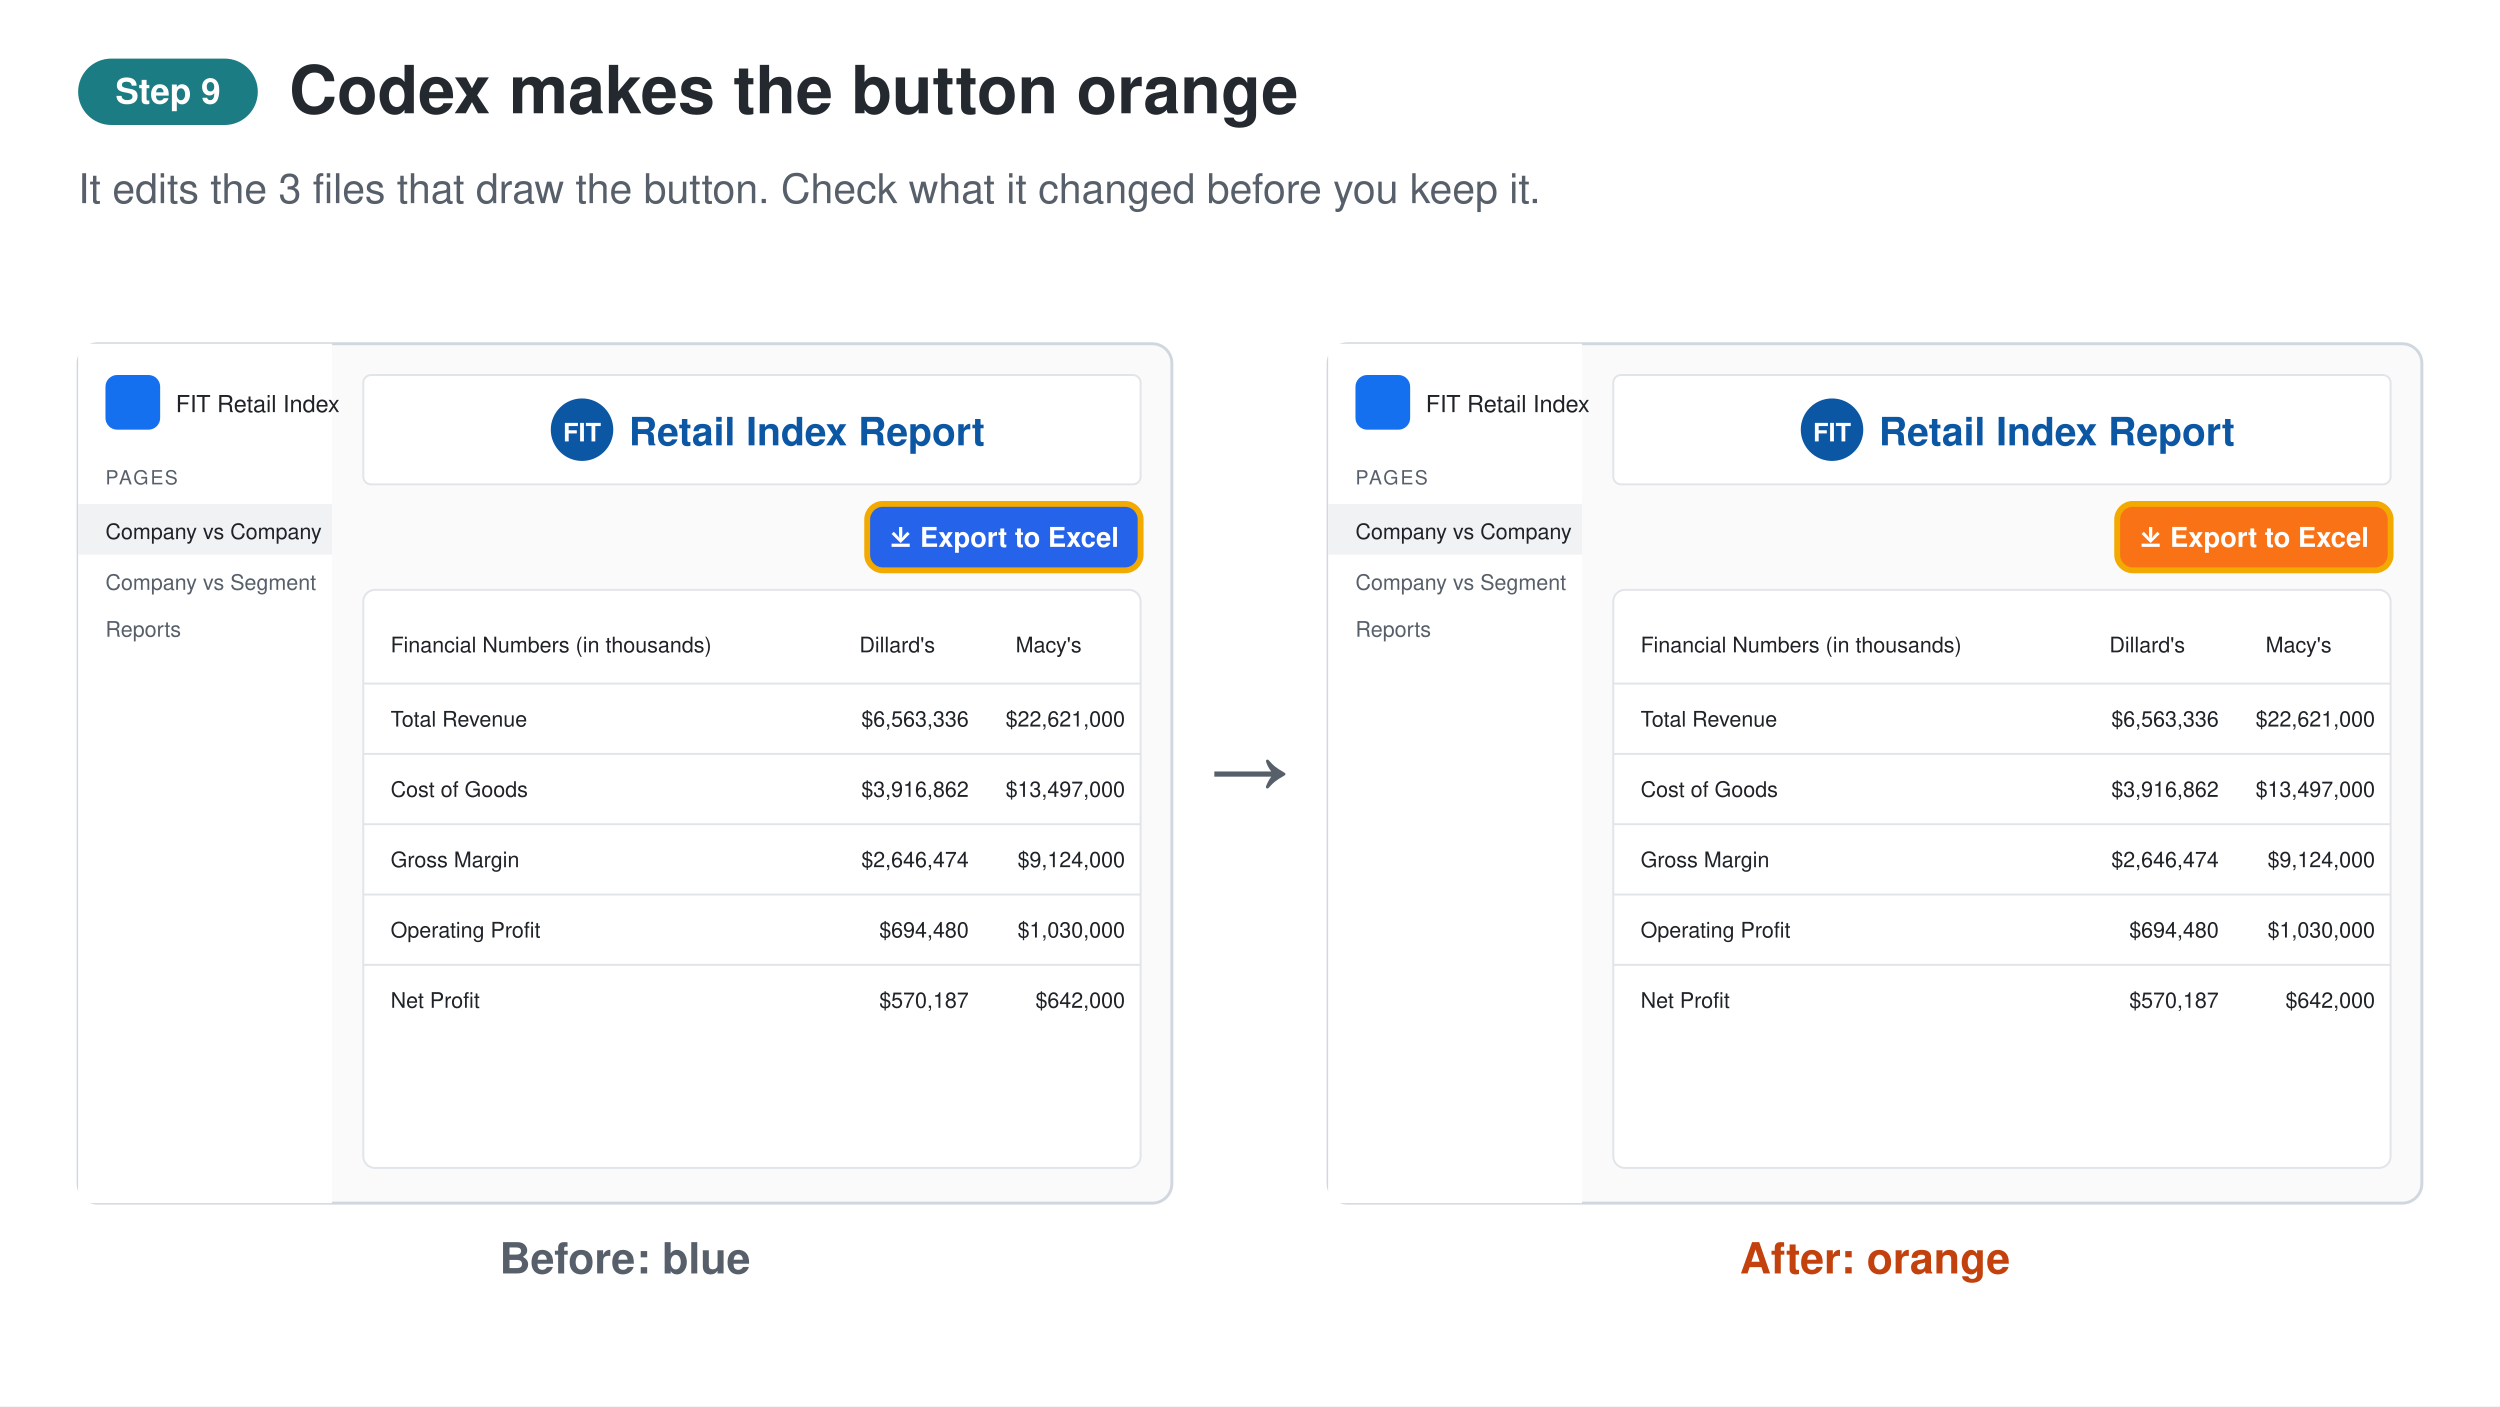
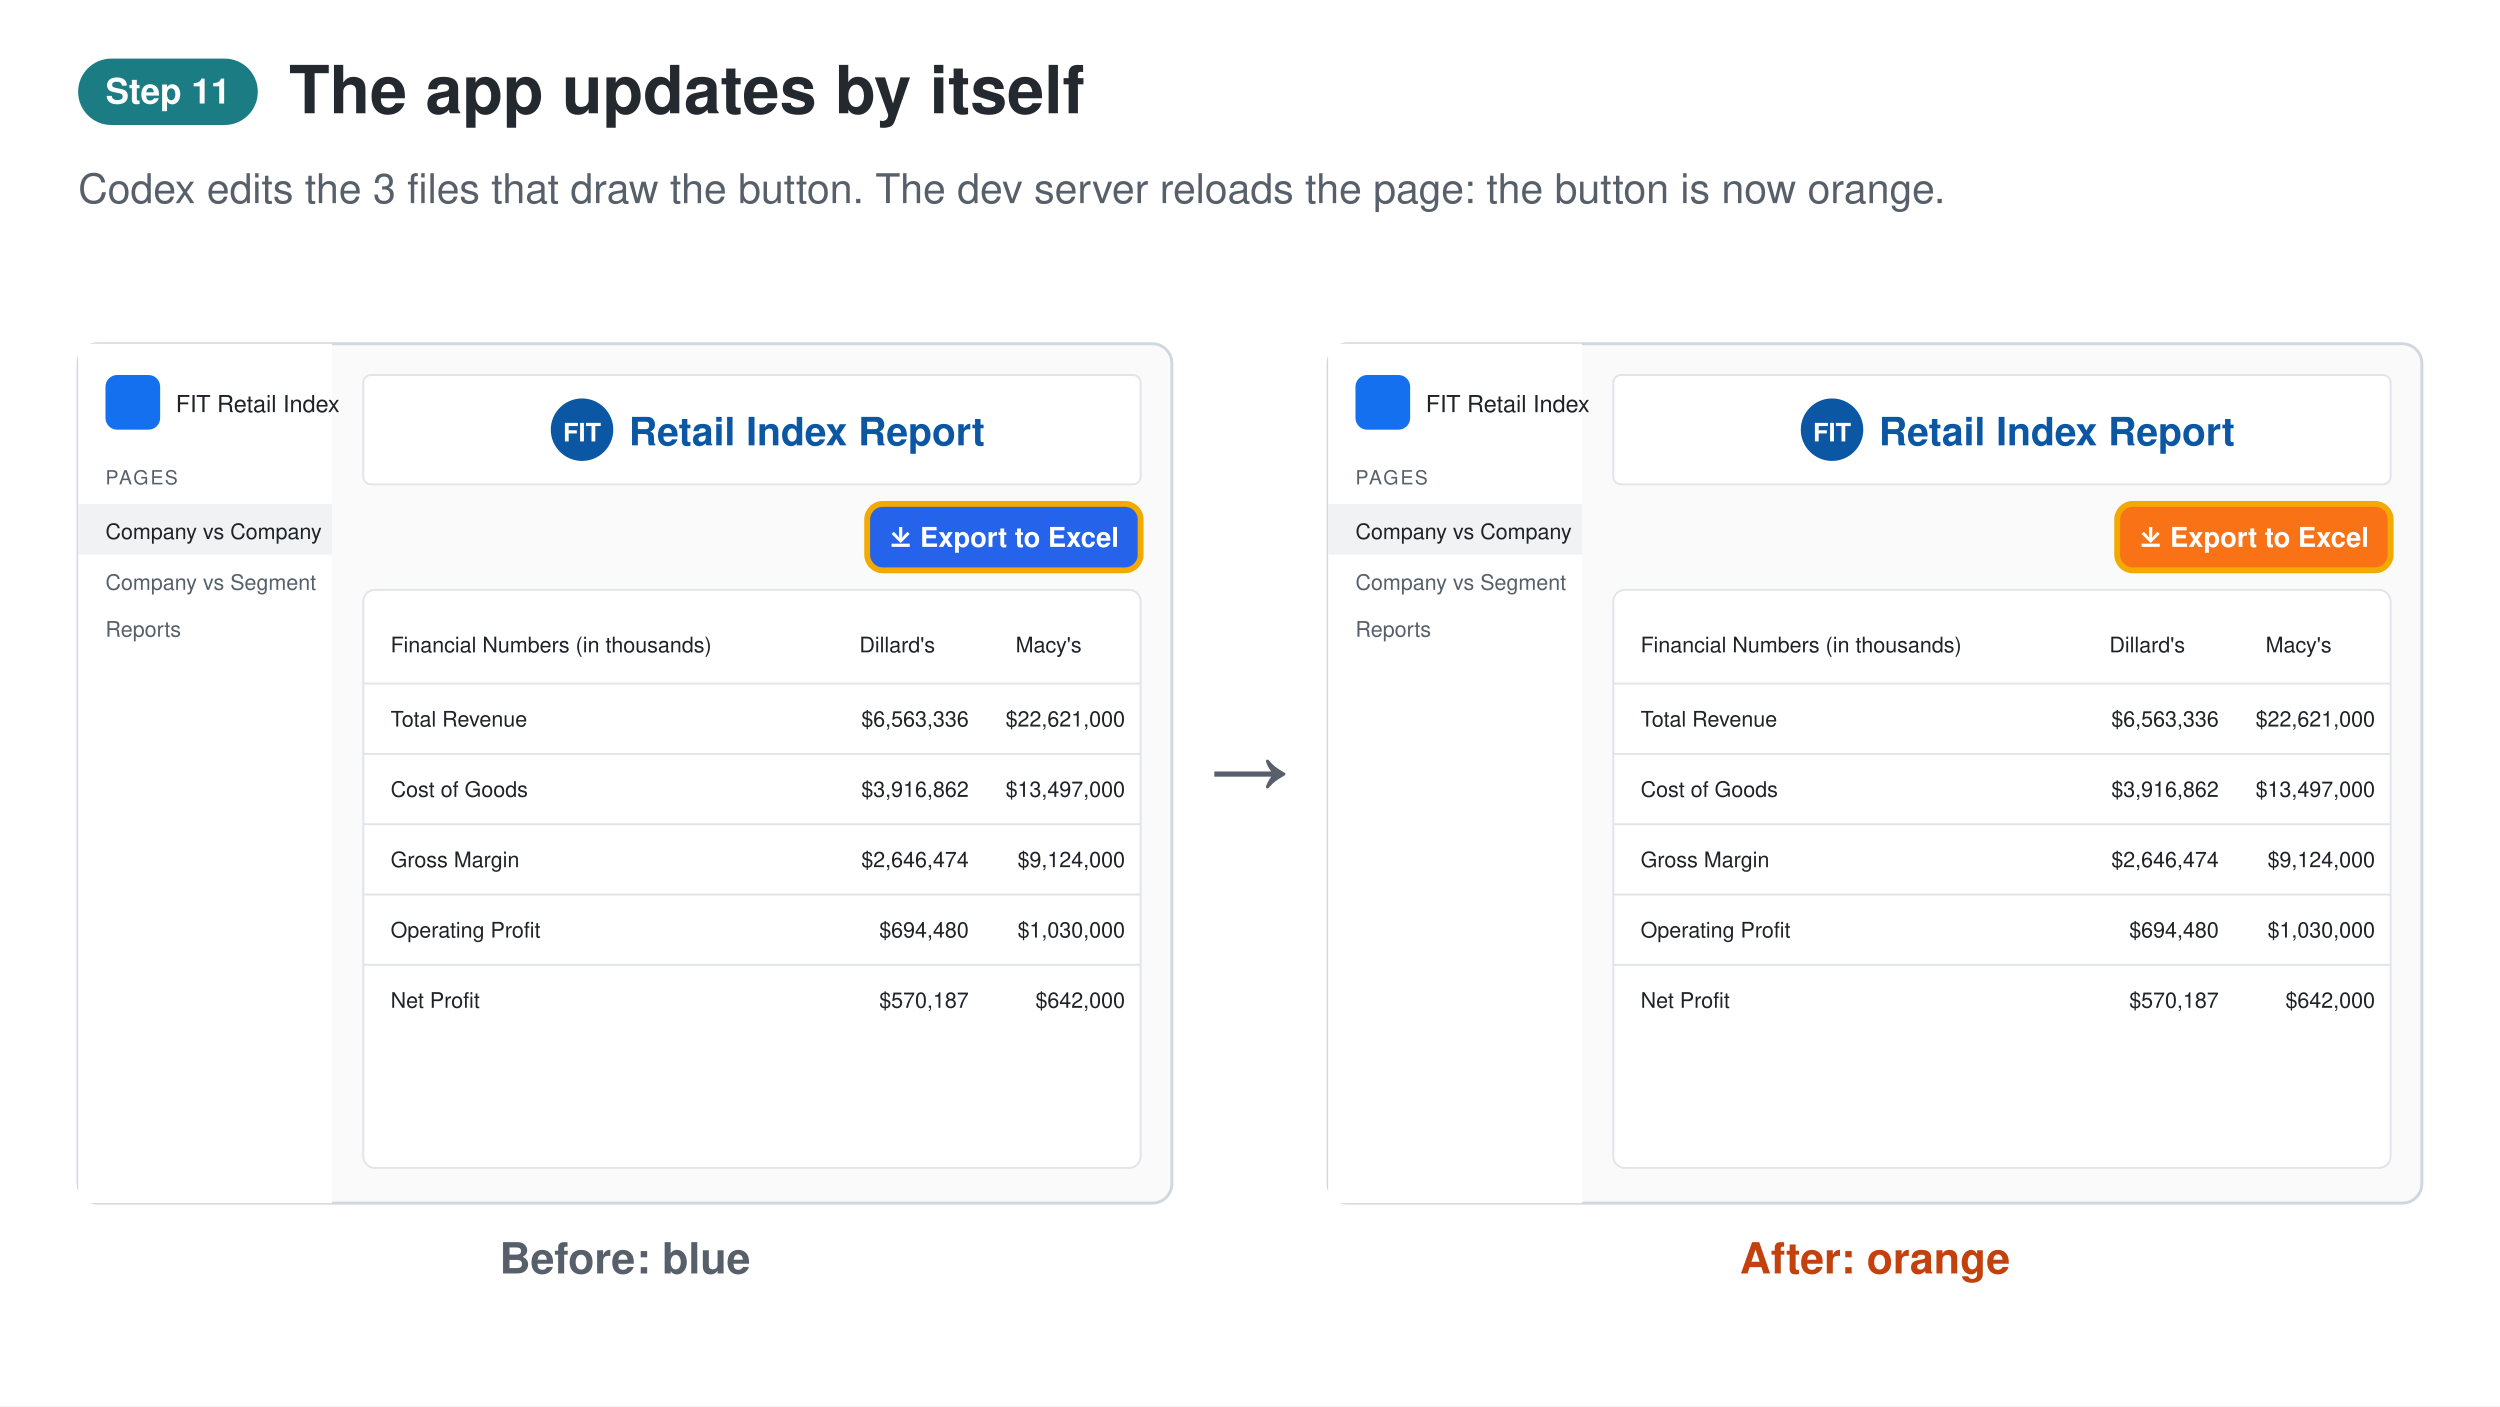
<svg xmlns="http://www.w3.org/2000/svg" viewBox="0 0 1280 720" width="1280" height="720" font-family="Helvetica, Arial, sans-serif">
  <rect width="1280" height="720" fill="#ffffff" />
  <rect x="40" y="30" width="92" height="34" rx="17" fill="#1b7c83" />
-   <text x="86" y="53" font-size="18" font-weight="bold" fill="#ffffff" text-anchor="middle">Step 9</text>
-   <text x="148" y="58" font-size="34" font-weight="bold" fill="#24292f">Codex makes the button orange</text>
-   <text x="40" y="104" font-size="21" fill="#57606a">It edits the 3 files that draw the button. Check what it changed before you keep it.</text>
+   <text x="86" y="53" font-size="18" font-weight="bold" fill="#ffffff" text-anchor="middle">Step 11</text>
+   <text x="148" y="58" font-size="34" font-weight="bold" fill="#24292f">The app updates by itself</text>
+   <text x="40" y="104" font-size="21" fill="#57606a">Codex edits the 3 files that draw the button. The dev server reloads the page: the button is now orange.</text>
  <g transform="translate(40,0)">
    <rect x="0" y="176" width="560" height="440" rx="10" fill="#fafafa" stroke="#d0d7de" stroke-width="1.5" />
    <rect x="0" y="176" width="130" height="440" fill="#ffffff" />
    <rect x="14" y="192" width="28" height="28" rx="6" fill="#1570ef" />
    <text x="50" y="211" font-size="12" fill="#1f2328">FIT Retail Index</text>
    <text x="14" y="248" font-size="10" fill="#57606a" letter-spacing="1">PAGES</text>
    <rect x="0" y="258" width="130" height="26" fill="#f0f2f4" />
    <text x="14" y="276" font-size="11" fill="#1f2328">Company vs Company</text>
    <text x="14" y="302" font-size="11" fill="#57606a">Company vs Segment</text>
    <text x="14" y="326" font-size="11" fill="#57606a">Reports</text>
    <rect x="146" y="192" width="398" height="56" rx="4" fill="#ffffff" stroke="#e1e4e8" />
    <circle cx="258" cy="220" r="16" fill="#0b57a4" />
    <text x="258" y="226" font-size="13" font-weight="bold" fill="#ffffff" text-anchor="middle">FIT</text>
    <text x="282" y="228" font-size="20" font-weight="bold" fill="#0b57a4">Retail Index Report</text>
    <rect x="404" y="258" width="140" height="34" rx="8" fill="#2563eb" stroke="#f2a900" stroke-width="3" />
    <text x="474" y="280" font-size="14" font-weight="bold" fill="#ffffff" text-anchor="middle">⤓ Export to Excel</text>
    <rect x="146" y="302" width="398" height="296" rx="6" fill="#ffffff" stroke="#e1e4e8" />
    <text x="160" y="334" font-size="11" fill="#1f2328">Financial Numbers (in thousands)</text>
    <text x="400" y="334" font-size="11" fill="#1f2328">Dillard's</text>
    <text x="480" y="334" font-size="11" fill="#1f2328">Macy's</text>
    <g font-size="11" fill="#1f2328">
      <line x1="146" y1="350" x2="544" y2="350" stroke="#e1e4e8" />
      <text x="160" y="372">Total Revenue</text>
      <text x="456" y="372" text-anchor="end">$6,563,336</text>
      <text x="536" y="372" text-anchor="end">$22,621,000</text>
      <line x1="146" y1="386" x2="544" y2="386" stroke="#e1e4e8" />
      <text x="160" y="408">Cost of Goods</text>
      <text x="456" y="408" text-anchor="end">$3,916,862</text>
      <text x="536" y="408" text-anchor="end">$13,497,000</text>
      <line x1="146" y1="422" x2="544" y2="422" stroke="#e1e4e8" />
      <text x="160" y="444">Gross Margin</text>
      <text x="456" y="444" text-anchor="end">$2,646,474</text>
      <text x="536" y="444" text-anchor="end">$9,124,000</text>
      <line x1="146" y1="458" x2="544" y2="458" stroke="#e1e4e8" />
      <text x="160" y="480">Operating Profit</text>
      <text x="456" y="480" text-anchor="end">$694,480</text>
      <text x="536" y="480" text-anchor="end">$1,030,000</text>
      <line x1="146" y1="494" x2="544" y2="494" stroke="#e1e4e8" />
      <text x="160" y="516">Net Profit</text>
      <text x="456" y="516" text-anchor="end">$570,187</text>
      <text x="536" y="516" text-anchor="end">$642,000</text>
    </g>
    <text x="280" y="652" font-size="22" font-weight="bold" fill="#57606a" text-anchor="middle">Before: blue</text>
  </g>
  <g transform="translate(680,0)">
    <rect x="0" y="176" width="560" height="440" rx="10" fill="#fafafa" stroke="#d0d7de" stroke-width="1.5" />
    <rect x="0" y="176" width="130" height="440" fill="#ffffff" />
    <rect x="14" y="192" width="28" height="28" rx="6" fill="#1570ef" />
    <text x="50" y="211" font-size="12" fill="#1f2328">FIT Retail Index</text>
    <text x="14" y="248" font-size="10" fill="#57606a" letter-spacing="1">PAGES</text>
    <rect x="0" y="258" width="130" height="26" fill="#f0f2f4" />
    <text x="14" y="276" font-size="11" fill="#1f2328">Company vs Company</text>
    <text x="14" y="302" font-size="11" fill="#57606a">Company vs Segment</text>
    <text x="14" y="326" font-size="11" fill="#57606a">Reports</text>
    <rect x="146" y="192" width="398" height="56" rx="4" fill="#ffffff" stroke="#e1e4e8" />
    <circle cx="258" cy="220" r="16" fill="#0b57a4" />
    <text x="258" y="226" font-size="13" font-weight="bold" fill="#ffffff" text-anchor="middle">FIT</text>
    <text x="282" y="228" font-size="20" font-weight="bold" fill="#0b57a4">Retail Index Report</text>
    <rect x="404" y="258" width="140" height="34" rx="8" fill="#f97316" stroke="#f2a900" stroke-width="3" />
    <text x="474" y="280" font-size="14" font-weight="bold" fill="#ffffff" text-anchor="middle">⤓ Export to Excel</text>
    <rect x="146" y="302" width="398" height="296" rx="6" fill="#ffffff" stroke="#e1e4e8" />
    <text x="160" y="334" font-size="11" fill="#1f2328">Financial Numbers (in thousands)</text>
    <text x="400" y="334" font-size="11" fill="#1f2328">Dillard's</text>
    <text x="480" y="334" font-size="11" fill="#1f2328">Macy's</text>
    <g font-size="11" fill="#1f2328">
      <line x1="146" y1="350" x2="544" y2="350" stroke="#e1e4e8" />
      <text x="160" y="372">Total Revenue</text>
      <text x="456" y="372" text-anchor="end">$6,563,336</text>
      <text x="536" y="372" text-anchor="end">$22,621,000</text>
      <line x1="146" y1="386" x2="544" y2="386" stroke="#e1e4e8" />
      <text x="160" y="408">Cost of Goods</text>
      <text x="456" y="408" text-anchor="end">$3,916,862</text>
      <text x="536" y="408" text-anchor="end">$13,497,000</text>
      <line x1="146" y1="422" x2="544" y2="422" stroke="#e1e4e8" />
      <text x="160" y="444">Gross Margin</text>
      <text x="456" y="444" text-anchor="end">$2,646,474</text>
      <text x="536" y="444" text-anchor="end">$9,124,000</text>
      <line x1="146" y1="458" x2="544" y2="458" stroke="#e1e4e8" />
      <text x="160" y="480">Operating Profit</text>
      <text x="456" y="480" text-anchor="end">$694,480</text>
      <text x="536" y="480" text-anchor="end">$1,030,000</text>
      <line x1="146" y1="494" x2="544" y2="494" stroke="#e1e4e8" />
      <text x="160" y="516">Net Profit</text>
      <text x="456" y="516" text-anchor="end">$570,187</text>
      <text x="536" y="516" text-anchor="end">$642,000</text>
    </g>
    <text x="280" y="652" font-size="22" font-weight="bold" fill="#c2410c" text-anchor="middle">After: orange</text>
  </g>
  <text x="640" y="410" font-size="44" fill="#57606a" text-anchor="middle">→</text>
</svg>
